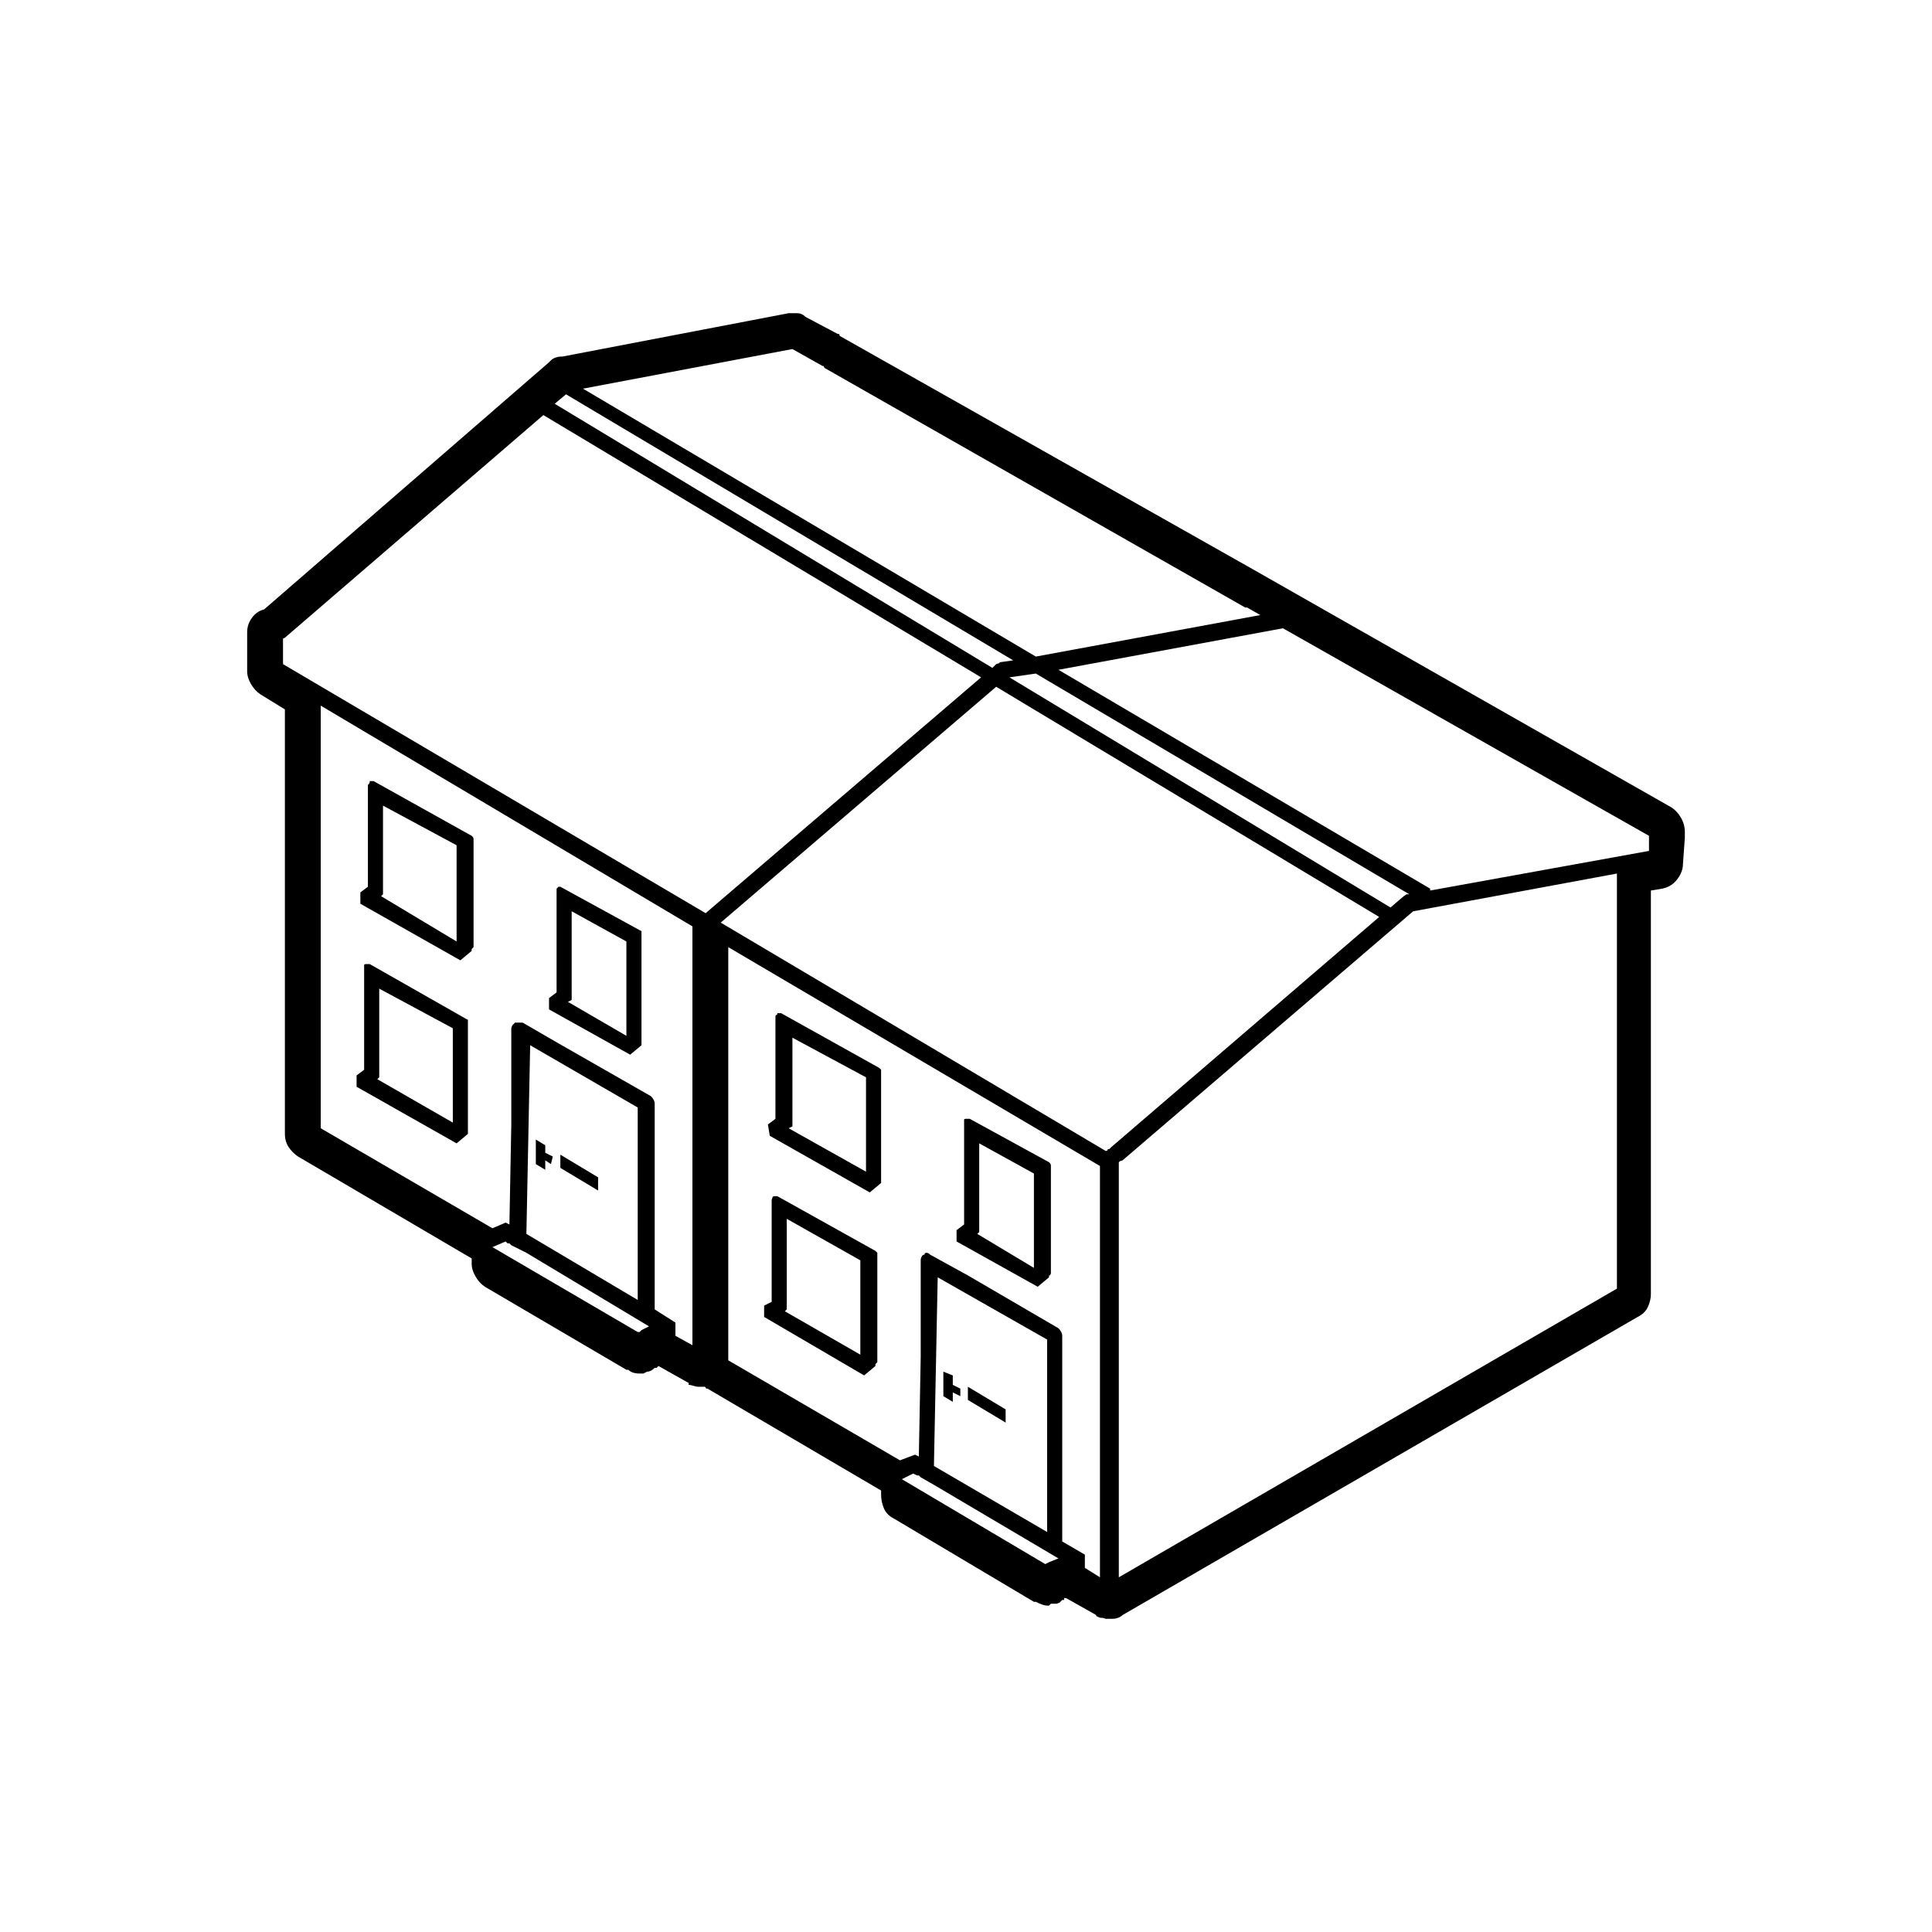
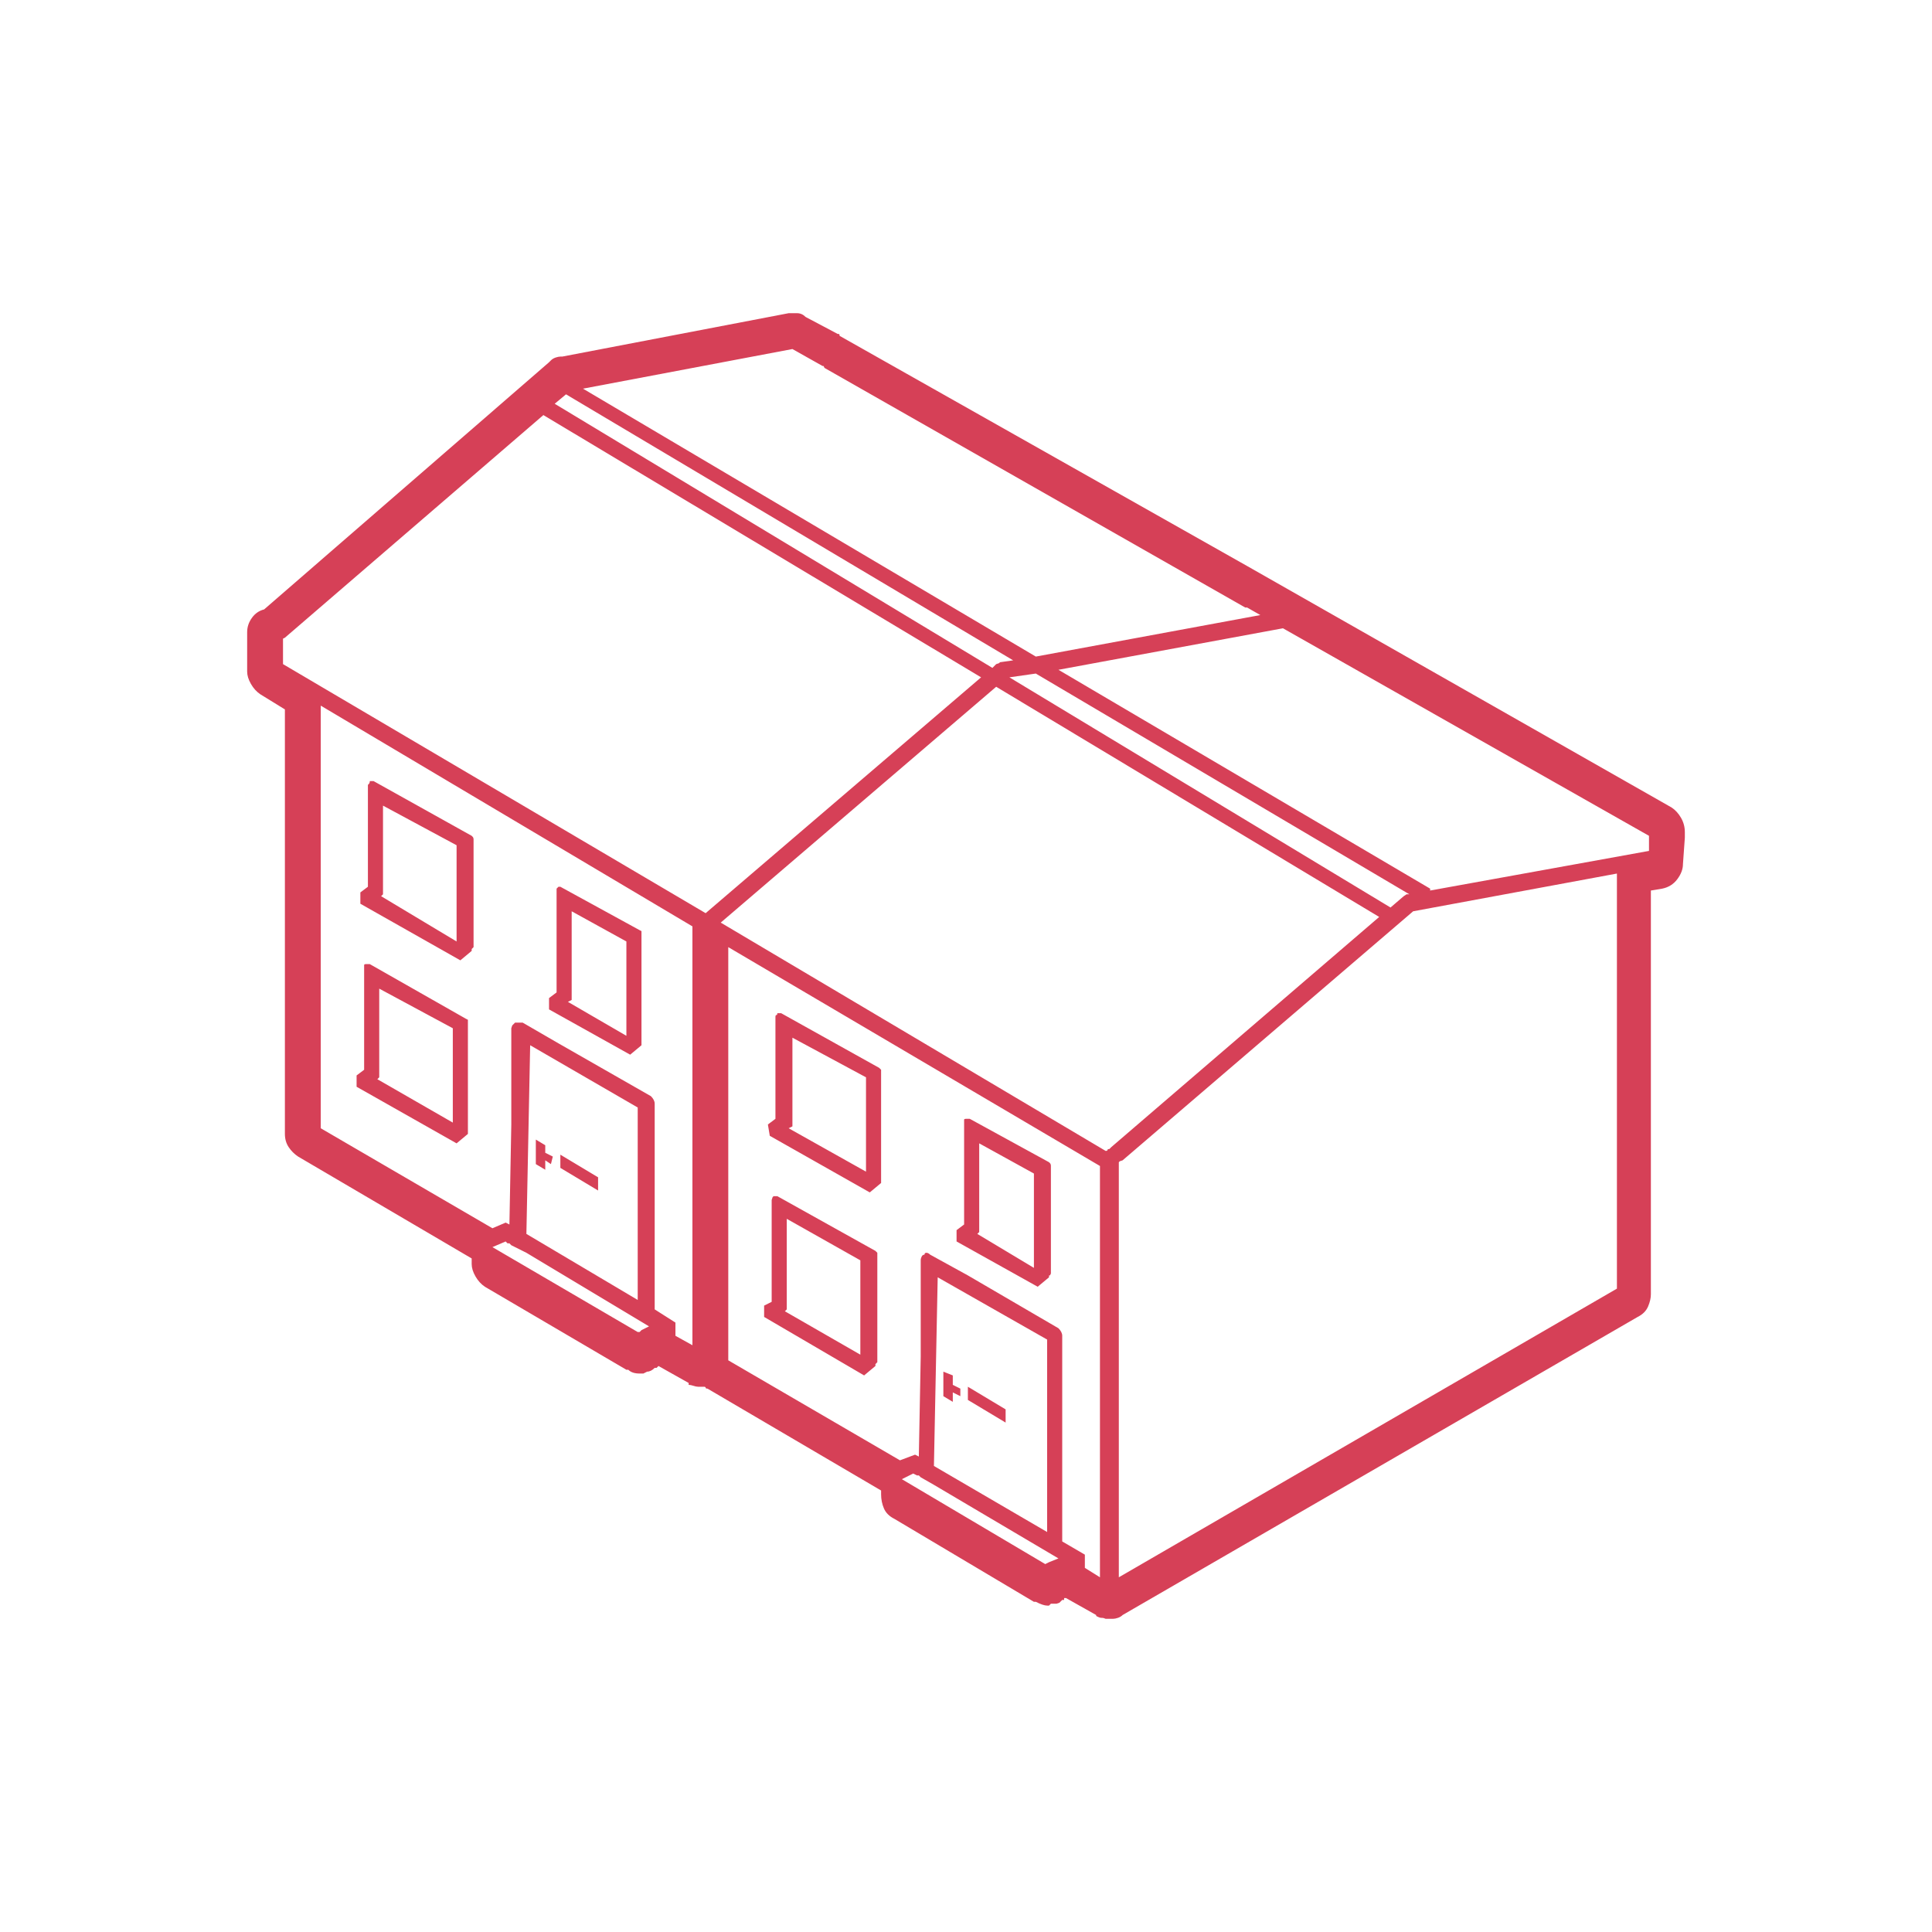
<svg xmlns="http://www.w3.org/2000/svg" version="1.1" viewBox="0 0 1024 1024">
  <g transform="matrix(1 0 0 -1 0 960)">
-     <path fill="currentColor" d="M317 336l-20 12v-7l20 -12v7zM289 345l3 -2l1 4l-4 2v4l-5 3v-13l5 -3v5zM198 546h-0.5h-0.5h-0.5h-0.5q0 -1 -0.5 -1.5l-0.5 -0.5v-54l-4 -3v-6l53 -30l6 5v1l0.5 0.5l0.5 0.5v57q0 1 -0.5 1.5l-0.5 0.5l-52 29v0zM242 461l-40 24l1 1v47l39 -21v-51v0zM196 449h-1v0h-1 v0q-1 0 -1 -0.5v-1.5v-54l-4 -3v-6l53 -30l6 5v1v0.5v0.5v58v0.5t-1 0.5l-51 29v0zM240 365l-40 23l1 1v47l39 -21v-50v0zM297 490v0h-1v0v0l-1 -1v-1v-54l-4 -3v-6l43 -24l6 5v1v0v1v57v1.5t-1 0.5l-42 23v0zM332 411l-31 18l2 1v47l29 -16v-50v0zM893 519q0 4 -2 7.5 t-5 5.5l-225 128v0v0l-216 122q0 1 -0.5 1h-0.5l-17 9q-2 2 -4.5 2h-4.5l-120 -23h-1v0q-1 0 -2.5 -0.5t-2.5 -1.5l-0.5 -0.5l-0.5 -0.5v0l-151 -131q-4 -1 -6.5 -4.5t-2.5 -7.5v-21q0 -3 2 -6.5t5 -5.5l13 -8v-225q0 -4 2 -7t5 -5l92 -54v-3q0 -3 2 -6.5t5 -5.5l75 -44v0v0 h0.5h0.5q1 -1 2.5 -1.5t3.5 -0.5h1h1l1 0.5l1 0.5q1 0 2 0.5t2 1.5v0v0h1v0l1 1l16 -9v-1v0q1 0 2.5 -0.5t2.5 -0.5h1h1h0.5h0.5q1 0 1 -0.5t1 -0.5l92 -54v-2q0 -4 1.5 -7.5t5.5 -5.5l74 -44v0h1v0v0q2 -1 3.5 -1.5t2.5 -0.5h1l1 1h1.5h1.5t1.5 0.5l1.5 1.5h0.5h0.5v0v1h1 l16 -9v-0.5t1 -0.5t2 -0.5t2 -0.5h1.5h0.5h1.5h0.5q1 0 2.5 0.5t2.5 1.5v0v0l273 158q4 2 5.5 5.5t1.5 6.5v214l6 1q5 1 8 5t3 8l1 14v1.5v1.5v0zM874 517v-8l-116 -21v1v0l-197 116l119 22l194 -110v0v0v0zM589 352l-0.5 -0.5l-0.5 -0.5q-1 0 -1 -0.5t-1 -0.5l-204 121 l146 125l203 -122l-142 -122v0zM528 608l-2 -2l-232 140l6 5l237 -141l-7 -1l-0.5 -0.5t-1.5 -0.5zM150 608v13v0.5t1 0.5l137 118v0v0l232 -139l-146 -125l-224 132v0zM737 479l-202 122l14 2l198 -117h-1h-0.5t-1.5 -1l-7 -6v0zM436 766h0.5t0.5 -1l223 -127h0.5h0.5l7 -4 l-119 -22l-240 142l111 21l16 -9v0zM268 302l1 -1h1l1 -1l8 -4v0l65 -39l-4 -2l-1 -1h-1l-77 45l7 3v0zM338 271l-59 35l2 100l57 -33v-102v0zM358 252v7l-11 7v109q0 1 -0.5 2t-1.5 2l-49 28l-19 11h-2h-2l-1.5 -1.5t-0.5 -1.5v-51l-1 -53l-2 1l-7 -3l-91 53v224l197 -117 v0v0v-222l-9 5v0zM484 179l2 -1h1l1 -1l7 -4v0l66 -39l-5 -2v0l-2 -1l-76 45l6 3v0zM555 148l-60 35l2 100l58 -33v-102v0zM575 129v7l-12 7v109q0 1 -0.5 2t-1.5 2l-48 28l-20 11q-1 1 -2 1t-1 -1q-1 0 -1.5 -1t-0.5 -2v-51l-1 -53l-2 1l-8 -3l-91 53v219l197 -116v-218 l-8 5v0zM857 495v-218l-264 -153v220l0.5 0.5t1.5 0.5l154 132l108 20v-1v-1v0zM533 213l-20 12v-7l20 -12v7zM505 222l4 -2v4l-4 2v5l-5 2v-13l5 -3v5zM414 423v0h-1v0h-1q0 -1 -0.5 -1t-0.5 -1v-54l-4 -3l1 -6l53 -30l6 5v1v0.5v0.5v58l-0.5 0.5l-0.5 0.5l-52 29v0z M459 339l-41 23l2 1v47l39 -21v-50v0zM412 326h-0.5h-0.5h-0.5h-0.5l-0.5 -0.5t-0.5 -1.5v-54l-4 -2v-6l53 -31l6 5v1l0.5 0.5l0.5 0.5v58l-0.5 0.5l-0.5 0.5l-52 29v0zM456 242l-40 23l1 1v48l39 -22v-50v0zM514 367h-0.5h-0.5h-0.5h-0.5q-1 0 -1 -0.5v-1.5v-54l-4 -3v-6 l43 -24l6 5v1h0.5t0.5 1v57q0 1 -0.5 1.5l-0.5 0.5l-42 23v0zM548 288l-30 18l1 1v47l29 -16v-50z" />
+     <path fill="#d64057" d="M317 336l-20 12v-7l20 -12v7zM289 345l3 -2l1 4l-4 2v4l-5 3v-13l5 -3v5zM198 546h-0.5h-0.5h-0.5h-0.5q0 -1 -0.5 -1.5l-0.5 -0.5v-54l-4 -3v-6l53 -30l6 5v1l0.5 0.5l0.5 0.5v57q0 1 -0.5 1.5l-0.5 0.5l-52 29v0zM242 461l-40 24l1 1v47l39 -21v-51v0zM196 449h-1v0h-1 v0q-1 0 -1 -0.5v-1.5v-54l-4 -3v-6l53 -30l6 5v1v0.5v0.5v58v0.5t-1 0.5l-51 29v0zM240 365l-40 23l1 1v47l39 -21v-50v0zM297 490v0h-1v0v0l-1 -1v-1v-54l-4 -3v-6l43 -24l6 5v1v0v1v57v1.5t-1 0.5l-42 23v0zM332 411l-31 18l2 1v47l29 -16v-50v0zM893 519q0 4 -2 7.5 t-5 5.5l-225 128v0v0l-216 122q0 1 -0.5 1h-0.5l-17 9q-2 2 -4.5 2h-4.5l-120 -23h-1v0q-1 0 -2.5 -0.5t-2.5 -1.5l-0.5 -0.5l-0.5 -0.5v0l-151 -131q-4 -1 -6.5 -4.5t-2.5 -7.5v-21q0 -3 2 -6.5t5 -5.5l13 -8v-225q0 -4 2 -7t5 -5l92 -54v-3q0 -3 2 -6.5t5 -5.5l75 -44v0v0 h0.5h0.5q1 -1 2.5 -1.5t3.5 -0.5h1h1l1 0.5l1 0.5q1 0 2 0.5t2 1.5v0v0h1v0l1 1l16 -9v-1v0q1 0 2.5 -0.5t2.5 -0.5h1h1h0.5h0.5q1 0 1 -0.5t1 -0.5l92 -54v-2q0 -4 1.5 -7.5t5.5 -5.5l74 -44v0h1v0v0q2 -1 3.5 -1.5t2.5 -0.5h1l1 1h1.5h1.5t1.5 0.5l1.5 1.5h0.5h0.5v0v1h1 l16 -9v-0.5t1 -0.5t2 -0.5t2 -0.5h1.5h0.5h1.5h0.5q1 0 2.5 0.5t2.5 1.5v0v0l273 158q4 2 5.5 5.5t1.5 6.5v214l6 1q5 1 8 5t3 8l1 14v1.5v1.5v0zM874 517v-8l-116 -21v1v0l-197 116l119 22l194 -110v0v0v0zM589 352l-0.5 -0.5l-0.5 -0.5q-1 0 -1 -0.5t-1 -0.5l-204 121 l146 125l203 -122l-142 -122v0zM528 608l-2 -2l-232 140l6 5l237 -141l-7 -1l-0.5 -0.5t-1.5 -0.5zM150 608v13v0.5t1 0.5l137 118v0v0l232 -139l-146 -125l-224 132v0zM737 479l-202 122l14 2l198 -117h-1h-0.5t-1.5 -1l-7 -6v0zM436 766h0.5t0.5 -1l223 -127h0.5h0.5l7 -4 l-119 -22l-240 142l111 21l16 -9v0zM268 302l1 -1h1l1 -1l8 -4v0l65 -39l-4 -2l-1 -1h-1l-77 45l7 3v0zM338 271l-59 35l2 100l57 -33v-102v0zM358 252v7l-11 7v109q0 1 -0.5 2t-1.5 2l-49 28l-19 11h-2h-2l-1.5 -1.5t-0.5 -1.5v-51l-1 -53l-2 1l-7 -3l-91 53v224l197 -117 v0v0v-222l-9 5v0zM484 179l2 -1h1l1 -1l7 -4v0l66 -39l-5 -2v0l-2 -1l-76 45l6 3v0zM555 148l-60 35l2 100l58 -33v-102v0zM575 129v7l-12 7v109q0 1 -0.5 2t-1.5 2l-48 28l-20 11q-1 1 -2 1t-1 -1q-1 0 -1.5 -1t-0.5 -2v-51l-1 -53l-2 1l-8 -3l-91 53v219l197 -116v-218 l-8 5v0zM857 495v-218l-264 -153v220l0.5 0.5t1.5 0.5l154 132l108 20v-1v-1v0zM533 213l-20 12v-7l20 -12v7zM505 222l4 -2v4l-4 2v5l-5 2v-13l5 -3v5zM414 423v0h-1v0h-1q0 -1 -0.5 -1t-0.5 -1v-54l-4 -3l1 -6l53 -30l6 5v1v0.5v0.5v58l-0.5 0.5l-0.5 0.5l-52 29v0z M459 339l-41 23l2 1v47l39 -21v-50v0zM412 326h-0.5h-0.5h-0.5h-0.5l-0.5 -0.5t-0.5 -1.5v-54l-4 -2v-6l53 -31l6 5v1l0.5 0.5l0.5 0.5v58l-0.5 0.5l-0.5 0.5l-52 29v0zM456 242l-40 23l1 1v48l39 -22v-50v0zM514 367h-0.5h-0.5h-0.5h-0.5q-1 0 -1 -0.5v-1.5v-54l-4 -3v-6 l43 -24l6 5v1h0.5t0.5 1v57q0 1 -0.5 1.5l-0.5 0.5l-42 23v0zM548 288l-30 18l1 1v47l29 -16v-50z" />
  </g>
</svg>
